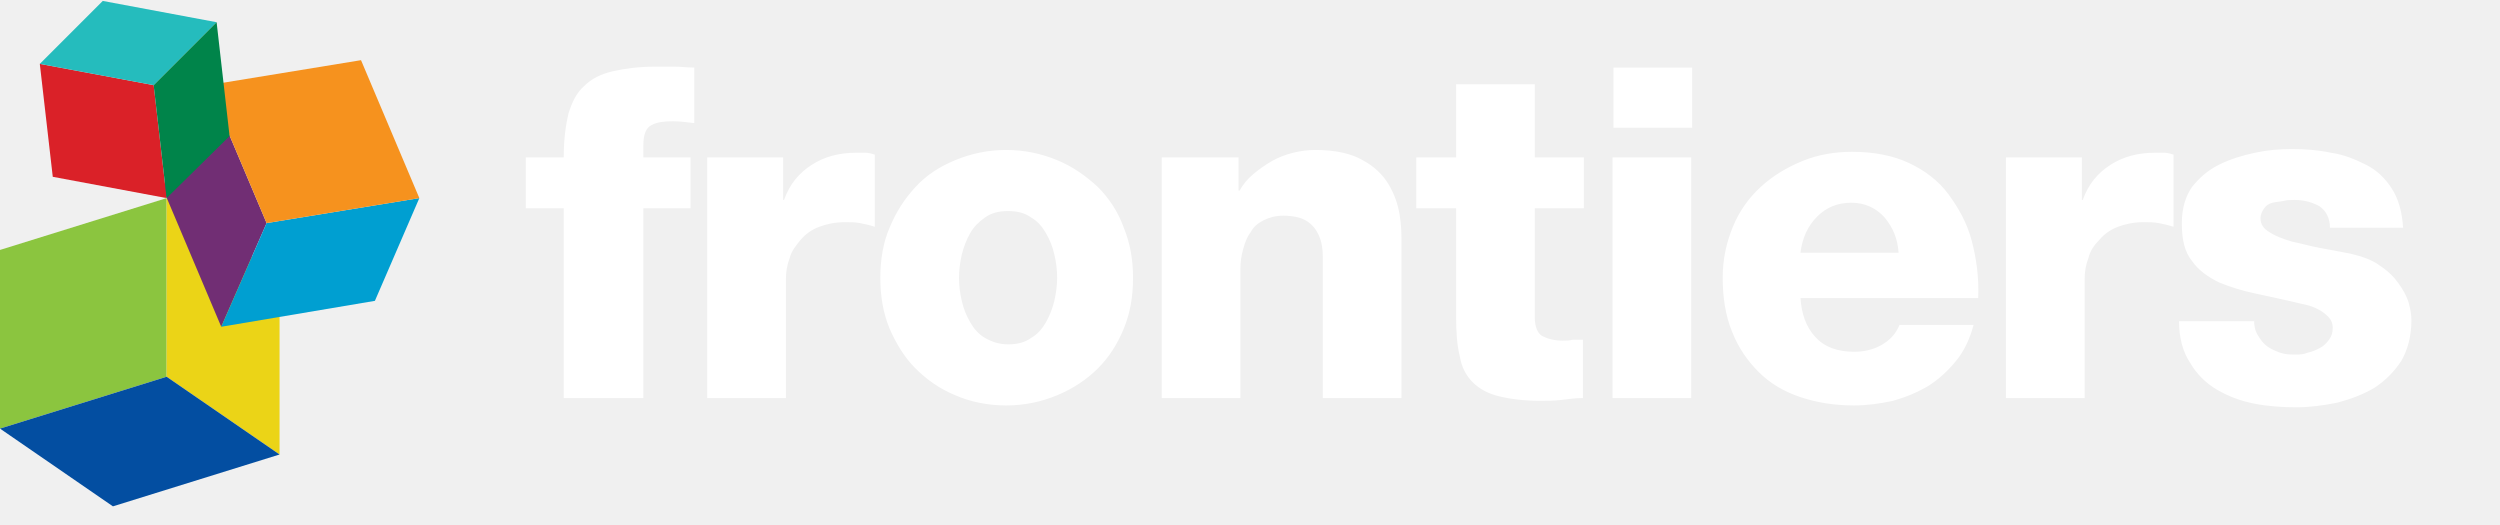
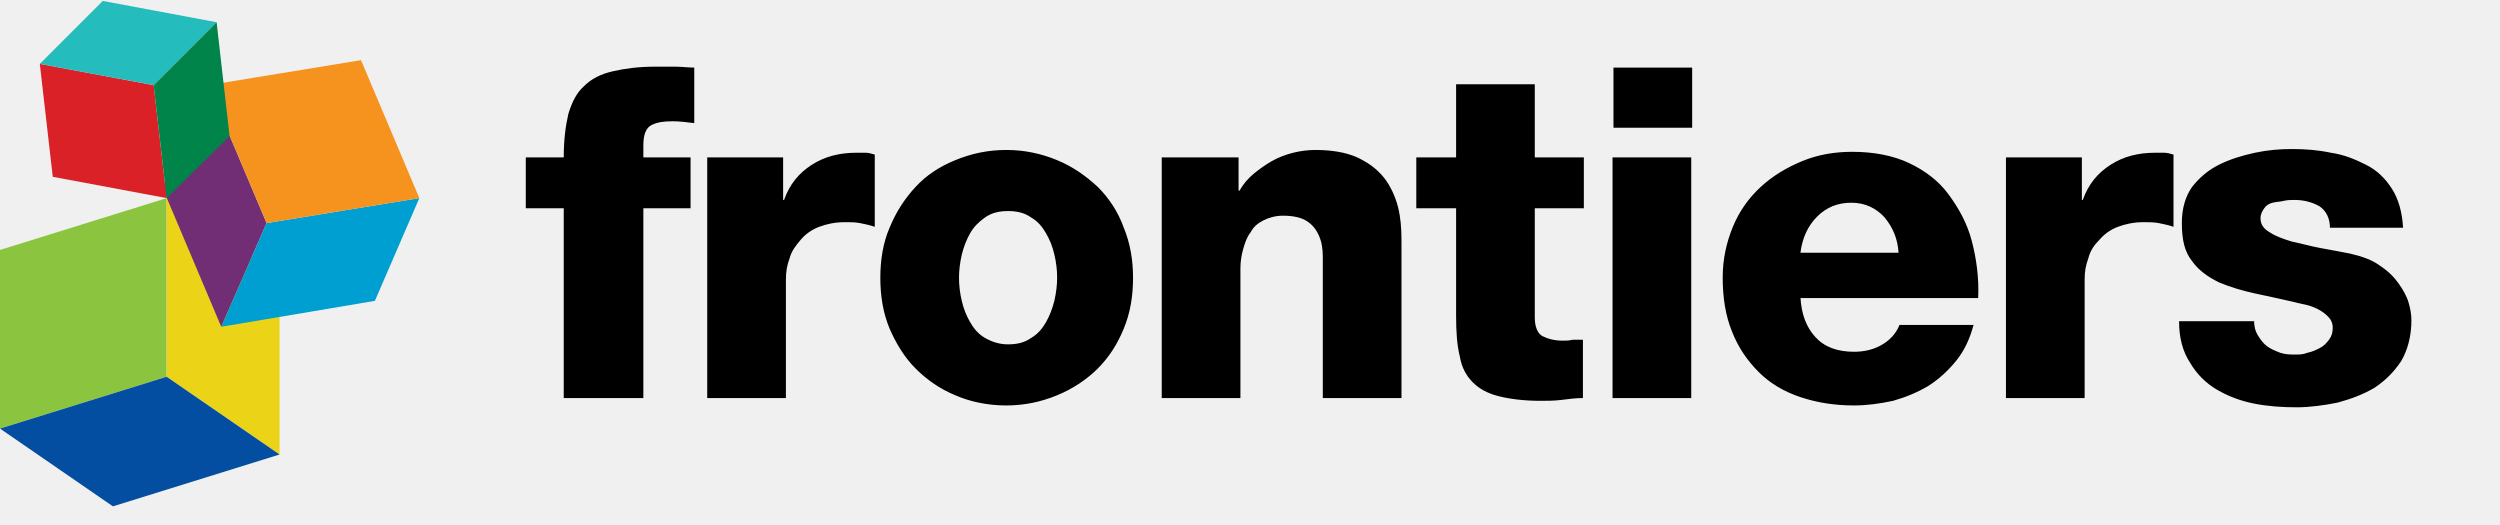
- <svg xmlns="http://www.w3.org/2000/svg" viewBox="0 0 2811 590" fill="none" class="Ibar__logo__svg">
-   <path d="M633.872 234.191h-42.674v-57.246h42.674c0-19.776 2.082-35.389 5.204-48.92 4.164-13.53 9.368-23.939 17.695-31.225 8.326-8.326 18.735-13.53 32.266-16.653 13.531-3.123 29.143-5.204 47.878-5.204h21.858c7.286 0 14.572 1.04 21.857 1.04v62.451c-8.326-1.041-16.653-2.082-23.939-2.082-10.408 0-17.694 1.041-23.939 4.164-6.245 3.122-9.368 10.408-9.368 22.898v13.531h53.083v57.246h-53.083v213.372h-89.512V234.191zM794.161 176.945h86.39v47.879h1.041c6.245-17.694 16.653-30.185 31.225-39.552 14.572-9.368 31.225-13.531 49.96-13.531h10.409c3.122 0 7.286 1.041 10.408 2.082v81.185c-6.245-2.082-11.449-3.122-16.653-4.163-5.204-1.041-11.449-1.041-16.654-1.041-11.449 0-20.816 2.082-29.143 5.204-8.327 3.123-15.613 8.327-20.817 14.572-5.204 6.245-10.408 12.49-12.49 20.817-3.123 8.326-4.163 15.612-4.163 23.939v133.228h-88.472V176.945h-1.041zM989.84 312.254c0-19.776 3.122-39.552 10.41-56.205 7.28-17.695 16.65-32.266 29.14-45.797 12.49-13.531 27.06-22.899 44.76-30.185 17.69-7.285 36.43-11.449 57.24-11.449 20.82 0 39.56 4.164 57.25 11.449 17.69 7.286 32.27 17.695 45.8 30.185 12.49 12.49 22.9 28.102 29.14 45.797 7.29 17.694 10.41 36.429 10.41 56.205 0 20.817-3.12 39.552-10.41 57.246-7.29 17.695-16.65 32.266-29.14 44.756-12.49 12.49-28.11 22.899-45.8 30.185-17.69 7.286-36.43 11.449-57.25 11.449-20.81 0-40.59-4.163-57.24-11.449-17.7-7.286-32.27-17.695-44.76-30.185-12.49-12.49-21.86-28.102-29.14-44.756-7.288-17.694-10.41-36.429-10.41-57.246zm88.47 0c0 8.327 1.04 17.694 3.12 26.021 2.09 9.368 5.21 16.653 9.37 23.939 4.16 7.286 9.37 13.531 16.65 17.695 7.29 4.163 15.62 7.285 26.03 7.285 10.4 0 18.73-2.081 26.02-7.285 7.28-4.164 12.49-10.409 16.65-17.695 4.16-7.286 7.29-15.612 9.37-23.939 2.08-9.368 3.12-17.694 3.12-26.021 0-8.327-1.04-17.694-3.12-26.021-2.08-9.368-5.21-16.653-9.37-23.939-4.16-7.286-9.37-13.531-16.65-17.695-7.29-5.204-15.62-7.285-26.02-7.285-10.41 0-18.74 2.081-26.03 7.285-7.28 5.205-12.49 10.409-16.65 17.695-4.16 7.286-7.28 15.612-9.37 23.939-2.08 9.368-3.12 17.694-3.12 26.021zM1306.25 176.945h86.39v37.47h1.04c4.17-7.286 9.37-13.531 15.62-18.735 6.24-5.204 13.53-10.408 20.81-14.572 7.29-4.163 15.62-7.286 23.94-9.367 8.33-2.082 16.66-3.123 24.98-3.123 22.9 0 40.6 4.164 53.09 11.449 13.53 7.286 22.89 16.654 29.14 27.062 6.24 10.409 10.41 21.858 12.49 34.348 2.08 12.49 2.08 22.898 2.08 33.307v172.779h-88.47V316.417v-27.061c0-9.368-1.04-16.654-4.16-23.94-3.13-7.286-7.29-12.49-13.53-16.653-6.25-4.164-15.62-6.245-27.07-6.245-8.32 0-15.61 2.081-21.85 5.204-6.25 3.122-11.45 7.286-14.58 13.531-4.16 5.204-6.24 11.449-8.32 18.735s-3.12 14.572-3.12 21.858v145.717h-88.48V176.945zM1780.88 234.19h-55.17v122.819c0 10.408 3.12 17.694 8.33 20.817 6.24 3.122 13.53 5.204 22.9 5.204 4.16 0 7.28 0 11.45-1.041h11.45v65.573c-8.33 0-15.62 1.041-23.94 2.082-8.33 1.04-16.66 1.041-23.94 1.041-18.74 0-34.35-2.082-46.84-5.205-12.49-3.122-21.86-8.326-29.14-15.612-7.29-7.286-12.49-16.654-14.58-29.144-3.12-12.49-4.16-27.062-4.16-45.797V234.19h-44.76v-57.246h44.76V94.717h88.47v82.227h55.17v57.246zM1902.66 143.639h-88.48V75.984h88.48v67.655zm-89.52 33.307h88.48v270.618h-88.48V176.946zM2024.43 334.111c1.04 18.735 6.25 33.307 16.66 44.756 10.4 11.449 24.98 16.653 43.71 16.653 10.41 0 20.82-2.081 30.19-7.286 9.36-5.204 16.65-12.49 20.81-22.898h83.27c-4.16 15.613-10.41 29.144-19.78 40.593-9.36 11.449-19.77 20.817-31.22 28.102-12.49 7.286-24.98 12.491-39.55 16.654-14.57 3.122-29.15 5.204-43.72 5.204-21.86 0-41.63-3.122-60.37-9.367-18.73-6.246-34.34-15.613-46.83-28.103-12.49-12.49-22.9-27.062-30.19-45.797-7.28-17.694-10.41-38.511-10.41-60.369 0-20.817 4.17-39.552 11.45-57.246 7.29-17.694 17.7-32.266 31.23-44.756 13.53-12.49 29.14-21.858 46.83-29.144 17.7-7.286 36.43-10.408 56.21-10.408 23.94 0 45.8 4.163 63.49 12.49 17.7 8.327 33.31 19.776 44.76 35.389 11.45 15.612 20.81 32.266 26.02 52.042 5.2 19.776 8.33 41.633 7.28 64.532h-199.84v-1.041zm110.33-49.961c-1.04-15.612-6.24-28.102-15.61-39.551-9.37-10.409-21.86-16.654-37.47-16.654s-28.1 5.204-38.51 15.613c-10.41 10.408-16.66 23.939-18.74 40.592h110.33zM2254.46 176.945h86.39v47.879h1.04c6.25-17.694 16.65-30.185 31.23-39.552 14.57-9.368 31.22-13.531 49.96-13.531h10.4c3.13 0 7.29 1.041 10.41 2.082v81.185c-6.24-2.082-11.45-3.122-16.65-4.163-5.21-1.041-11.45-1.041-16.65-1.041-11.45 0-20.82 2.082-29.15 5.204-8.32 3.123-15.61 8.327-20.81 14.572-6.25 6.245-10.41 12.49-12.49 20.817-3.13 8.326-4.17 15.612-4.17 23.939v133.228h-88.47V176.945h-1.04zM2534.45 359.091c0 7.286 1.04 12.49 4.16 17.694 3.12 5.204 6.24 9.368 10.41 12.49 4.16 3.123 9.36 5.204 14.57 7.286 6.24 2.082 11.45 2.082 17.69 2.082 4.17 0 8.33 0 13.53-2.082 5.21-1.041 9.37-3.123 13.53-5.204 4.17-2.082 7.29-5.204 10.41-9.368 3.13-4.163 4.17-8.327 4.17-13.531 0-5.204-2.09-9.367-5.21-12.49-3.12-3.122-7.28-6.245-11.45-8.327-4.16-2.081-9.36-4.163-14.57-5.204-5.2-1.041-9.37-2.081-13.53-3.122-13.53-3.123-28.1-6.245-42.67-9.368-14.58-3.122-28.11-7.286-40.6-12.49-12.49-6.245-22.9-13.531-30.18-23.939-8.33-10.409-11.45-23.94-11.45-42.675 0-16.653 4.16-30.184 11.45-40.592 8.33-10.409 17.69-18.736 30.18-24.981 12.49-6.245 26.02-10.408 40.6-13.53 14.57-3.123 28.1-4.164 41.63-4.164 14.57 0 29.14 1.041 43.71 4.164 14.58 2.081 27.07 7.285 39.56 13.53 12.49 6.245 21.85 15.613 29.14 27.062 7.29 11.45 11.45 26.021 12.49 43.716h-82.23c0-10.409-4.16-18.736-11.45-23.94-7.28-4.163-16.65-7.286-28.1-7.286-4.16 0-8.32 0-12.49 1.041-4.16 1.041-8.32 1.041-12.49 2.082-4.16 1.041-7.28 3.122-9.37 6.245-2.08 3.122-4.16 6.245-4.16 11.449 0 6.245 3.12 11.449 10.41 15.613 6.24 4.163 14.57 7.286 24.98 10.408 10.41 2.082 20.82 5.204 32.27 7.286 11.44 2.082 22.89 4.163 33.3 6.245 13.53 3.123 24.98 7.286 33.31 13.531 9.37 6.245 15.61 12.49 20.82 19.776 5.2 7.286 9.36 14.572 11.45 21.858 2.08 7.285 3.12 13.53 3.12 19.776 0 17.694-4.17 33.306-11.45 45.796-8.33 12.491-17.7 21.858-30.19 30.185-12.49 7.286-26.02 12.49-41.63 16.653-15.61 3.123-31.22 5.204-45.8 5.204-15.61 0-32.26-1.04-47.87-4.163-15.62-3.122-29.15-8.327-41.64-15.612a83.855 83.855 0 01-30.18-30.185c-8.33-12.49-12.49-28.102-12.49-46.838h84.31v-2.081z" fill="#FFFFFF" class="Ibar__logo__text" />
-   <path d="M0 481.911V281.028l187.351-58.287v200.882L0 481.911z" fill="#8BC53F" />
-   <path d="M187.351 423.623V222.741l126.983 87.431v200.882l-126.983-87.431z" fill="#EBD417" />
-   <path d="M126.982 569.341L0 481.911l187.351-58.287 126.983 87.43-187.352 58.287z" fill="#034EA1" />
-   <path d="M183.188 212.331l51.001-116.574 65.573 155.085-51.001 116.574-65.573-155.085z" fill="#712E74" />
-   <path d="M248.761 367.415l51.001-116.574 171.739-28.102-49.96 115.533-172.78 29.143z" fill="#009FD1" />
-   <path d="M299.762 250.842L234.189 95.757l171.739-28.103 65.573 155.085-171.739 28.103z" fill="#F6921E" />
-   <path d="M187.352 222.741L59.328 198.802 44.757 71.819 172.78 95.76l14.572 126.982z" fill="#DA2128" />
-   <path d="M172.78 95.758L44.757 71.818l70.777-70.776 128.023 23.94-70.777 70.776z" fill="#25BCBD" />
-   <path d="M258.129 153.005l-70.777 69.736-14.571-126.982 70.777-70.778 14.571 128.024z" fill="#00844A" />
+ <svg xmlns="http://www.w3.org/2000/svg" id="svg22" version="1.1" class="Ibar__logo__svg" fill="none" viewBox="0 0 2811 590">
+   <defs id="defs26" />
+   <path style="fill:#000000" id="path2" class="Ibar__logo__text" fill="#FFFFFF" d="M633.872 234.191h-42.674v-57.246h42.674c0-19.776 2.082-35.389 5.204-48.92 4.164-13.53 9.368-23.939 17.695-31.225 8.326-8.326 18.735-13.53 32.266-16.653 13.531-3.123 29.143-5.204 47.878-5.204h21.858c7.286 0 14.572 1.04 21.857 1.04v62.451c-8.326-1.041-16.653-2.082-23.939-2.082-10.408 0-17.694 1.041-23.939 4.164-6.245 3.122-9.368 10.408-9.368 22.898v13.531h53.083v57.246h-53.083v213.372h-89.512V234.191zM794.161 176.945h86.39v47.879h1.041c6.245-17.694 16.653-30.185 31.225-39.552 14.572-9.368 31.225-13.531 49.96-13.531h10.409c3.122 0 7.286 1.041 10.408 2.082v81.185c-6.245-2.082-11.449-3.122-16.653-4.163-5.204-1.041-11.449-1.041-16.654-1.041-11.449 0-20.816 2.082-29.143 5.204-8.327 3.123-15.613 8.327-20.817 14.572-5.204 6.245-10.408 12.49-12.49 20.817-3.123 8.326-4.163 15.612-4.163 23.939v133.228h-88.472V176.945h-1.041zM989.84 312.254c0-19.776 3.122-39.552 10.41-56.205 7.28-17.695 16.65-32.266 29.14-45.797 12.49-13.531 27.06-22.899 44.76-30.185 17.69-7.285 36.43-11.449 57.24-11.449 20.82 0 39.56 4.164 57.25 11.449 17.69 7.286 32.27 17.695 45.8 30.185 12.49 12.49 22.9 28.102 29.14 45.797 7.29 17.694 10.41 36.429 10.41 56.205 0 20.817-3.12 39.552-10.41 57.246-7.29 17.695-16.65 32.266-29.14 44.756-12.49 12.49-28.11 22.899-45.8 30.185-17.69 7.286-36.43 11.449-57.25 11.449-20.81 0-40.59-4.163-57.24-11.449-17.7-7.286-32.27-17.695-44.76-30.185-12.49-12.49-21.86-28.102-29.14-44.756-7.288-17.694-10.41-36.429-10.41-57.246zm88.47 0c0 8.327 1.04 17.694 3.12 26.021 2.09 9.368 5.21 16.653 9.37 23.939 4.16 7.286 9.37 13.531 16.65 17.695 7.29 4.163 15.62 7.285 26.03 7.285 10.4 0 18.73-2.081 26.02-7.285 7.28-4.164 12.49-10.409 16.65-17.695 4.16-7.286 7.29-15.612 9.37-23.939 2.08-9.368 3.12-17.694 3.12-26.021 0-8.327-1.04-17.694-3.12-26.021-2.08-9.368-5.21-16.653-9.37-23.939-4.16-7.286-9.37-13.531-16.65-17.695-7.29-5.204-15.62-7.285-26.02-7.285-10.41 0-18.74 2.081-26.03 7.285-7.28 5.205-12.49 10.409-16.65 17.695-4.16 7.286-7.28 15.612-9.37 23.939-2.08 9.368-3.12 17.694-3.12 26.021zM1306.25 176.945h86.39v37.47h1.04c4.17-7.286 9.37-13.531 15.62-18.735 6.24-5.204 13.53-10.408 20.81-14.572 7.29-4.163 15.62-7.286 23.94-9.367 8.33-2.082 16.66-3.123 24.98-3.123 22.9 0 40.6 4.164 53.09 11.449 13.53 7.286 22.89 16.654 29.14 27.062 6.24 10.409 10.41 21.858 12.49 34.348 2.08 12.49 2.08 22.898 2.08 33.307v172.779h-88.47V316.417v-27.061c0-9.368-1.04-16.654-4.16-23.94-3.13-7.286-7.29-12.49-13.53-16.653-6.25-4.164-15.62-6.245-27.07-6.245-8.32 0-15.61 2.081-21.85 5.204-6.25 3.122-11.45 7.286-14.58 13.531-4.16 5.204-6.24 11.449-8.32 18.735s-3.12 14.572-3.12 21.858v145.717h-88.48V176.945zM1780.88 234.19h-55.17v122.819c0 10.408 3.12 17.694 8.33 20.817 6.24 3.122 13.53 5.204 22.9 5.204 4.16 0 7.28 0 11.45-1.041h11.45v65.573c-8.33 0-15.62 1.041-23.94 2.082-8.33 1.04-16.66 1.041-23.94 1.041-18.74 0-34.35-2.082-46.84-5.205-12.49-3.122-21.86-8.326-29.14-15.612-7.29-7.286-12.49-16.654-14.58-29.144-3.12-12.49-4.16-27.062-4.16-45.797V234.19h-44.76v-57.246h44.76V94.717h88.47v82.227h55.17v57.246zM1902.66 143.639h-88.48V75.984h88.48v67.655zm-89.52 33.307h88.48v270.618h-88.48V176.946zM2024.43 334.111c1.04 18.735 6.25 33.307 16.66 44.756 10.4 11.449 24.98 16.653 43.71 16.653 10.41 0 20.82-2.081 30.19-7.286 9.36-5.204 16.65-12.49 20.81-22.898h83.27c-4.16 15.613-10.41 29.144-19.78 40.593-9.36 11.449-19.77 20.817-31.22 28.102-12.49 7.286-24.98 12.491-39.55 16.654-14.57 3.122-29.15 5.204-43.72 5.204-21.86 0-41.63-3.122-60.37-9.367-18.73-6.246-34.34-15.613-46.83-28.103-12.49-12.49-22.9-27.062-30.19-45.797-7.28-17.694-10.41-38.511-10.41-60.369 0-20.817 4.17-39.552 11.45-57.246 7.29-17.694 17.7-32.266 31.23-44.756 13.53-12.49 29.14-21.858 46.83-29.144 17.7-7.286 36.43-10.408 56.21-10.408 23.94 0 45.8 4.163 63.49 12.49 17.7 8.327 33.31 19.776 44.76 35.389 11.45 15.612 20.81 32.266 26.02 52.042 5.2 19.776 8.33 41.633 7.28 64.532h-199.84v-1.041zm110.33-49.961c-1.04-15.612-6.24-28.102-15.61-39.551-9.37-10.409-21.86-16.654-37.47-16.654s-28.1 5.204-38.51 15.613c-10.41 10.408-16.66 23.939-18.74 40.592h110.33zM2254.46 176.945h86.39v47.879h1.04c6.25-17.694 16.65-30.185 31.23-39.552 14.57-9.368 31.22-13.531 49.96-13.531h10.4c3.13 0 7.29 1.041 10.41 2.082v81.185c-6.24-2.082-11.45-3.122-16.65-4.163-5.21-1.041-11.45-1.041-16.65-1.041-11.45 0-20.82 2.082-29.15 5.204-8.32 3.123-15.61 8.327-20.81 14.572-6.25 6.245-10.41 12.49-12.49 20.817-3.13 8.326-4.17 15.612-4.17 23.939v133.228h-88.47V176.945h-1.04zM2534.45 359.091c0 7.286 1.04 12.49 4.16 17.694 3.12 5.204 6.24 9.368 10.41 12.49 4.16 3.123 9.36 5.204 14.57 7.286 6.24 2.082 11.45 2.082 17.69 2.082 4.17 0 8.33 0 13.53-2.082 5.21-1.041 9.37-3.123 13.53-5.204 4.17-2.082 7.29-5.204 10.41-9.368 3.13-4.163 4.17-8.327 4.17-13.531 0-5.204-2.09-9.367-5.21-12.49-3.12-3.122-7.28-6.245-11.45-8.327-4.16-2.081-9.36-4.163-14.57-5.204-5.2-1.041-9.37-2.081-13.53-3.122-13.53-3.123-28.1-6.245-42.67-9.368-14.58-3.122-28.11-7.286-40.6-12.49-12.49-6.245-22.9-13.531-30.18-23.939-8.33-10.409-11.45-23.94-11.45-42.675 0-16.653 4.16-30.184 11.45-40.592 8.33-10.409 17.69-18.736 30.18-24.981 12.49-6.245 26.02-10.408 40.6-13.53 14.57-3.123 28.1-4.164 41.63-4.164 14.57 0 29.14 1.041 43.71 4.164 14.58 2.081 27.07 7.285 39.56 13.53 12.49 6.245 21.85 15.613 29.14 27.062 7.29 11.45 11.45 26.021 12.49 43.716h-82.23c0-10.409-4.16-18.736-11.45-23.94-7.28-4.163-16.65-7.286-28.1-7.286-4.16 0-8.32 0-12.49 1.041-4.16 1.041-8.32 1.041-12.49 2.082-4.16 1.041-7.28 3.122-9.37 6.245-2.08 3.122-4.16 6.245-4.16 11.449 0 6.245 3.12 11.449 10.41 15.613 6.24 4.163 14.57 7.286 24.98 10.408 10.41 2.082 20.82 5.204 32.27 7.286 11.44 2.082 22.89 4.163 33.3 6.245 13.53 3.123 24.98 7.286 33.31 13.531 9.37 6.245 15.61 12.49 20.82 19.776 5.2 7.286 9.36 14.572 11.45 21.858 2.08 7.285 3.12 13.53 3.12 19.776 0 17.694-4.17 33.306-11.45 45.796-8.33 12.491-17.7 21.858-30.19 30.185-12.49 7.286-26.02 12.49-41.63 16.653-15.61 3.123-31.22 5.204-45.8 5.204-15.61 0-32.26-1.04-47.87-4.163-15.62-3.122-29.15-8.327-41.64-15.612a83.855 83.855 0 01-30.18-30.185c-8.33-12.49-12.49-28.102-12.49-46.838h84.31v-2.081z" />
+   <path id="path4" fill="#8BC53F" d="M0 481.911V281.028l187.351-58.287v200.882L0 481.911z" />
+   <path id="path6" fill="#EBD417" d="M187.351 423.623V222.741l126.983 87.431v200.882l-126.983-87.431z" />
+   <path id="path8" fill="#034EA1" d="M126.982 569.341L0 481.911l187.351-58.287 126.983 87.43-187.352 58.287z" />
+   <path id="path10" fill="#712E74" d="M183.188 212.331l51.001-116.574 65.573 155.085-51.001 116.574-65.573-155.085z" />
+   <path id="path12" fill="#009FD1" d="M248.761 367.415l51.001-116.574 171.739-28.102-49.96 115.533-172.78 29.143z" />
+   <path id="path14" fill="#F6921E" d="M299.762 250.842L234.189 95.757l171.739-28.103 65.573 155.085-171.739 28.103z" />
+   <path id="path16" fill="#DA2128" d="M187.352 222.741L59.328 198.802 44.757 71.819 172.78 95.76l14.572 126.982z" />
+   <path id="path18" fill="#25BCBD" d="M172.78 95.758L44.757 71.818l70.777-70.776 128.023 23.94-70.777 70.776z" />
+   <path id="path20" fill="#00844A" d="M258.129 153.005l-70.777 69.736-14.571-126.982 70.777-70.778 14.571 128.024z" />
</svg>
